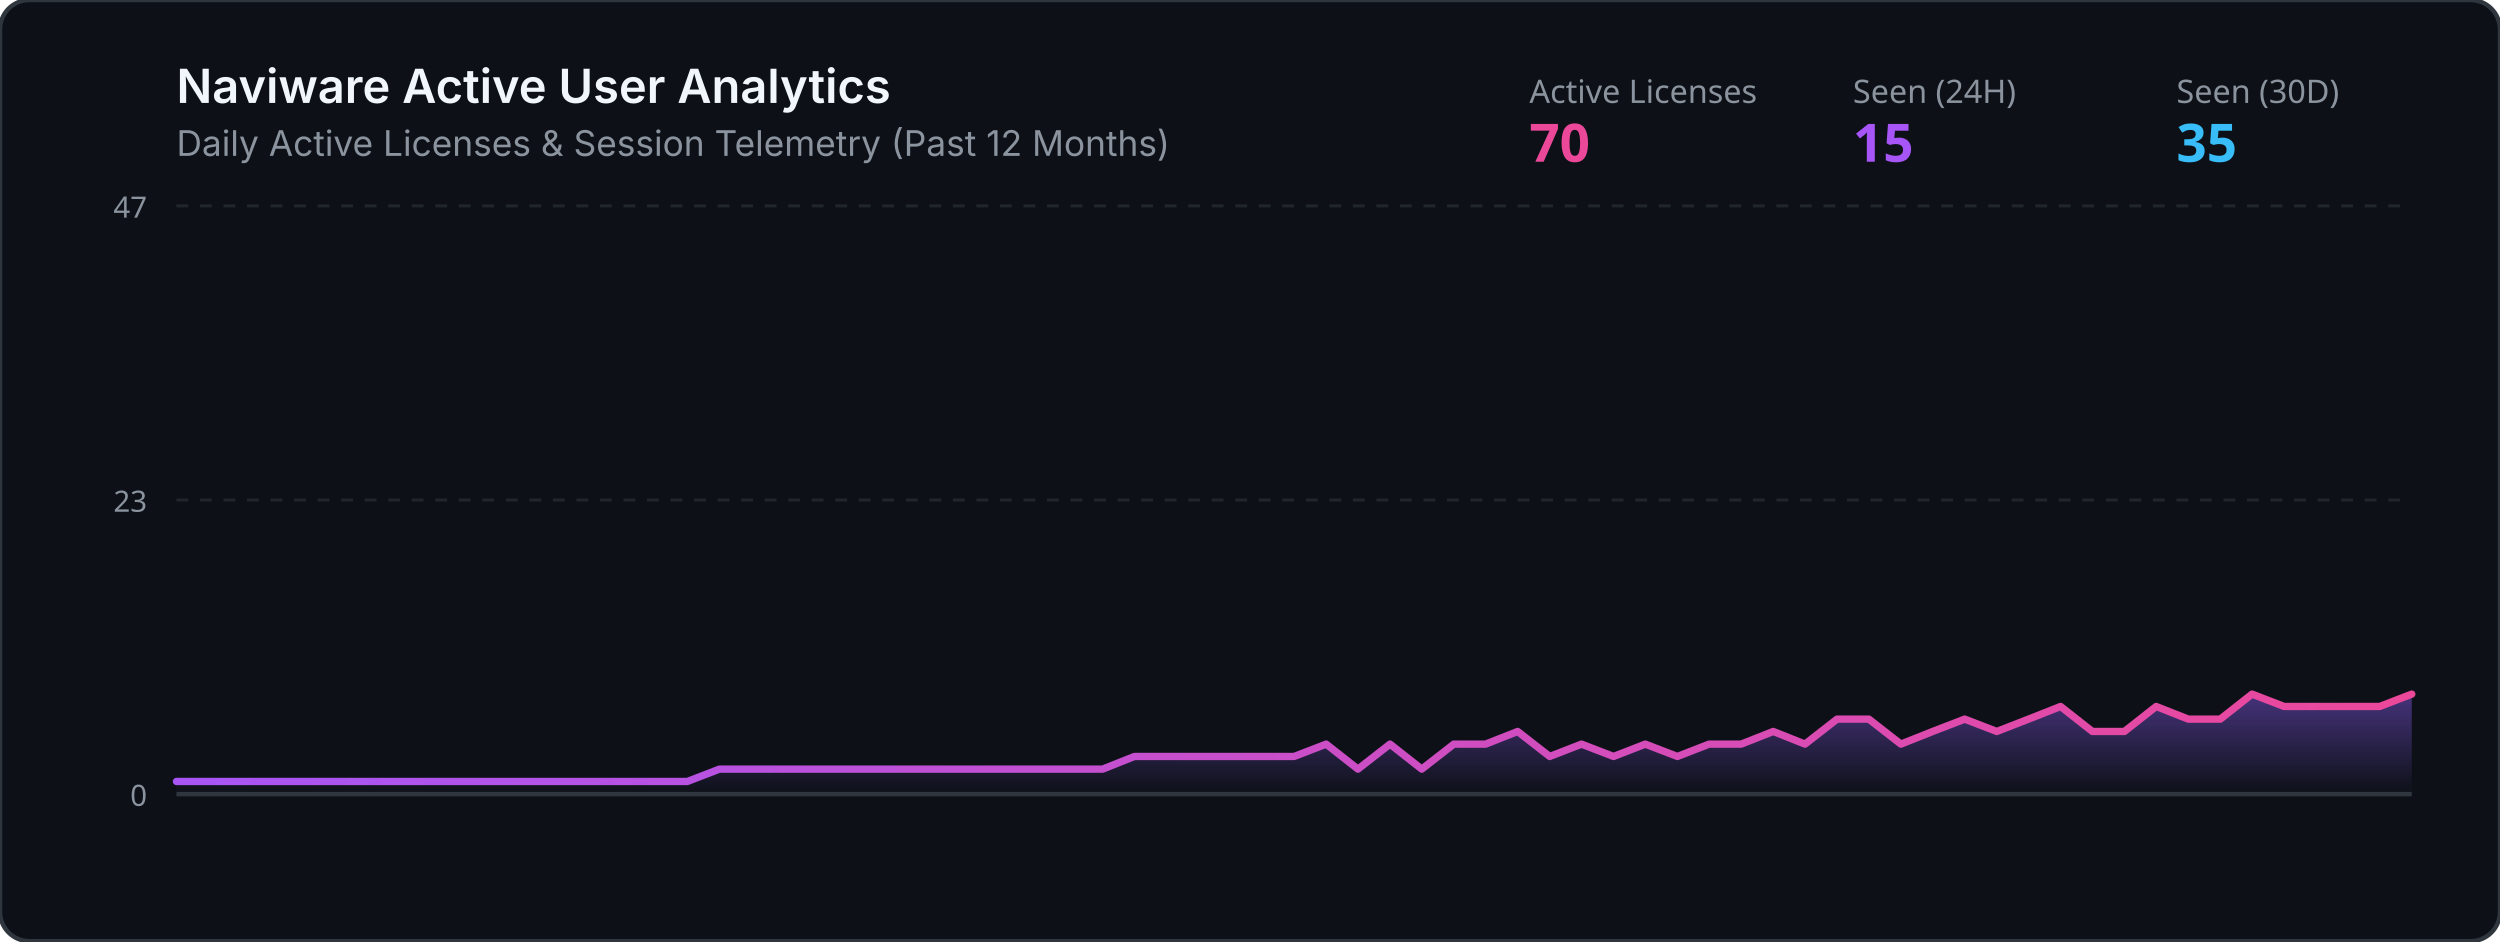
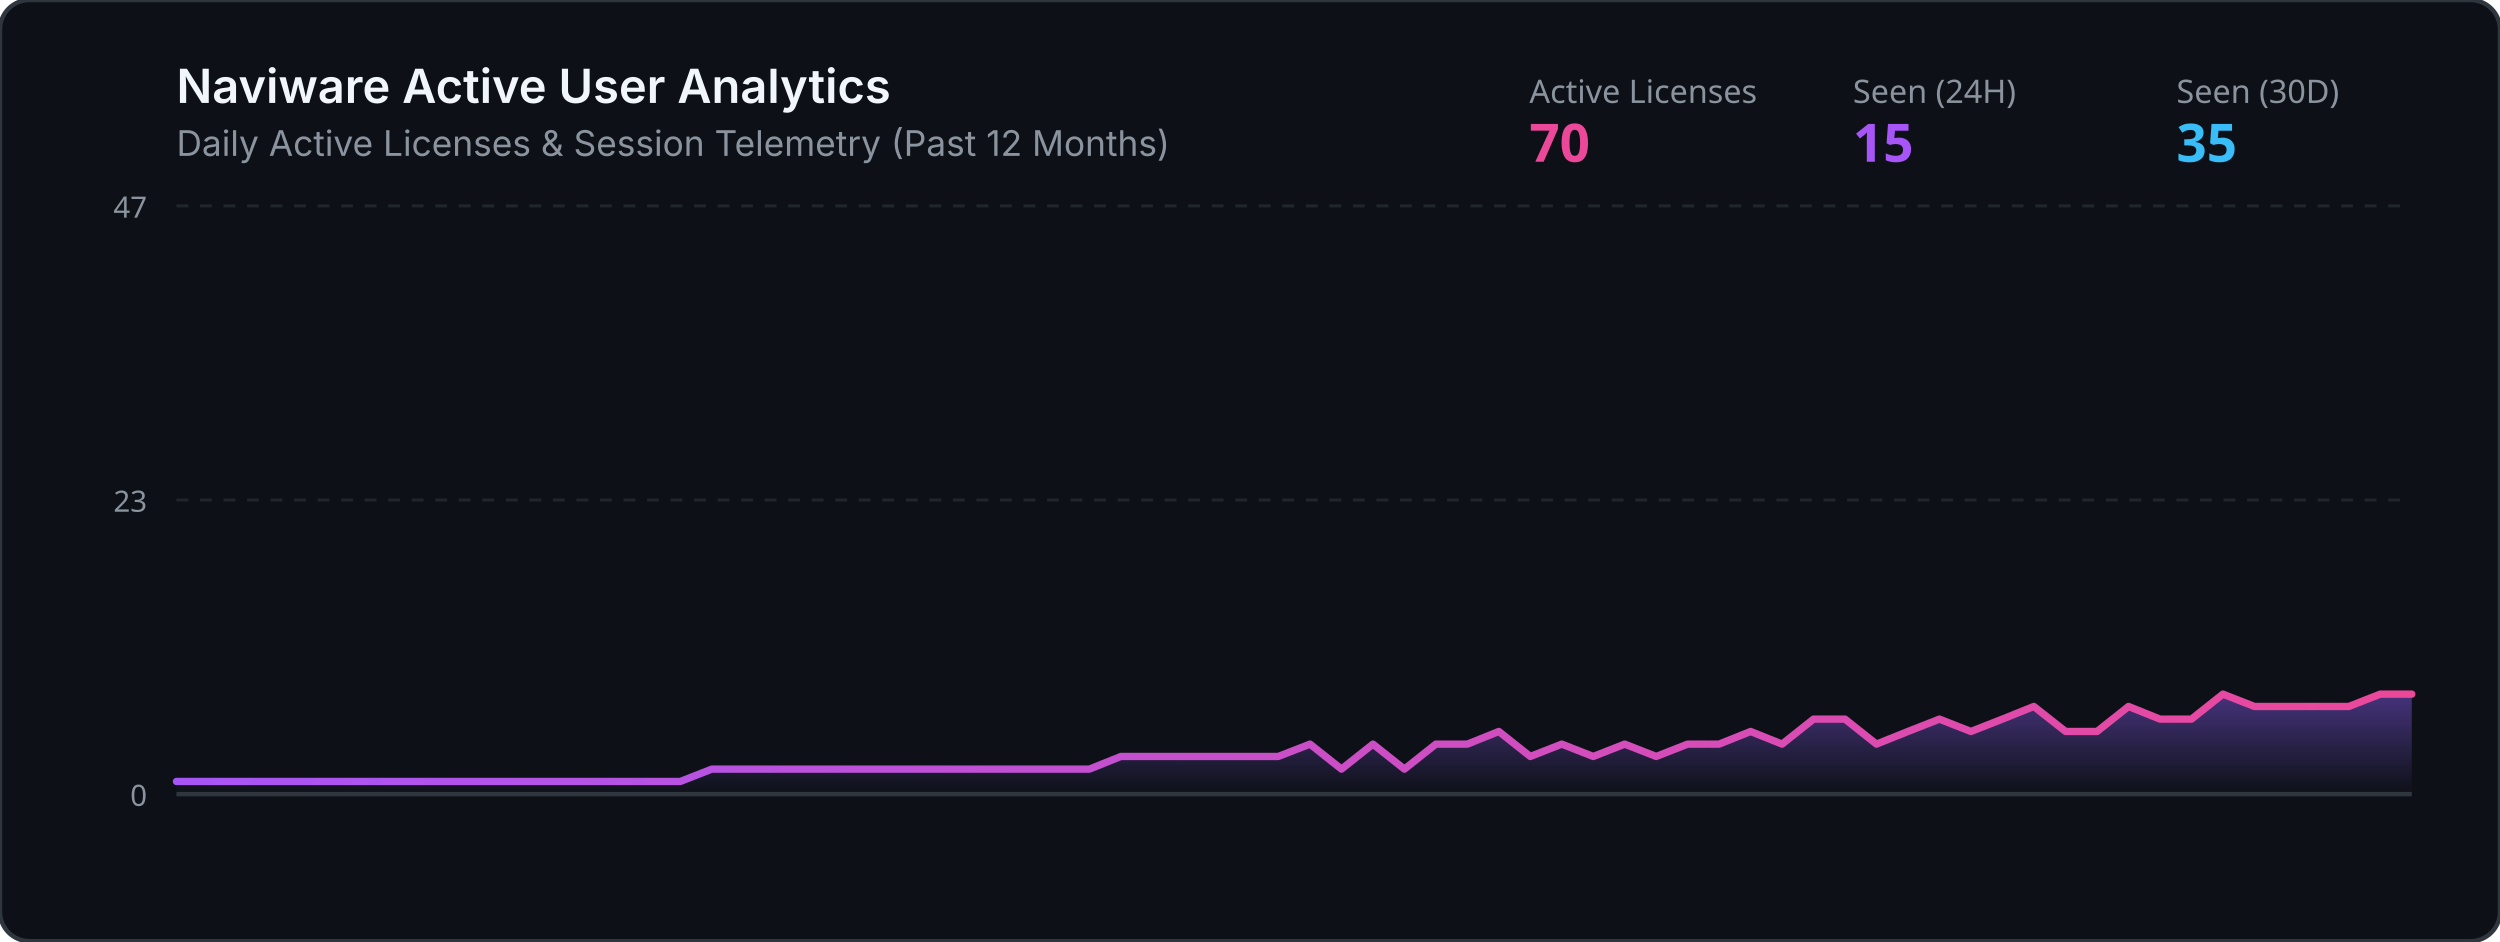
<svg xmlns="http://www.w3.org/2000/svg" viewBox="0 0 850 320" width="100%" height="320">
  <defs>
    <linearGradient id="grad" x1="0%" y1="0%" x2="0%" y2="100%">
      <stop offset="0%" stop-color="#8b5cf6" stop-opacity="0.45" />
      <stop offset="100%" stop-color="#8b5cf6" stop-opacity="0.0" />
    </linearGradient>
    <linearGradient id="lineGrad" x1="0%" y1="0%" x2="100%" y2="0%">
      <stop offset="0%" stop-color="#a855f7" />
      <stop offset="100%" stop-color="#ec4899" />
    </linearGradient>
  </defs>
  <rect width="850" height="320" rx="10" fill="#0d1117" stroke="#30363d" stroke-width="1.5" />
  <text x="60" y="35" fill="#f0f6fc" font-family="-apple-system,BlinkMacSystemFont,Segoe UI,sans-serif" font-size="16" font-weight="600">Naviware Active User Analytics</text>
  <text x="60" y="53" fill="#8b949e" font-family="-apple-system,BlinkMacSystemFont,Segoe UI,sans-serif" font-size="12">Daily Active Licenses &amp; Session Telemetry (Past 12 Months)</text>
  <text x="520" y="35" fill="#8b949e" font-family="sans-serif" font-size="11">Active Licenses</text>
  <text x="520" y="55" fill="#ec4899" font-family="sans-serif" font-size="18" font-weight="bold">70</text>
  <text x="630" y="35" fill="#8b949e" font-family="sans-serif" font-size="11">Seen (24H)</text>
  <text x="630" y="55" fill="#a855f7" font-family="sans-serif" font-size="18" font-weight="bold">15</text>
  <text x="740" y="35" fill="#8b949e" font-family="sans-serif" font-size="11">Seen (30D)</text>
  <text x="740" y="55" fill="#38bdf8" font-family="sans-serif" font-size="18" font-weight="bold">35</text>
  <line x1="60" y1="70" x2="820" y2="70" stroke="#21262d" stroke-width="1" stroke-dasharray="4" />
  <line x1="60" y1="170.0" x2="820" y2="170.0" stroke="#21262d" stroke-width="1" stroke-dasharray="4" />
  <line x1="60" y1="270" x2="820" y2="270" stroke="#30363d" stroke-width="1.5" />
  <text x="50" y="74" fill="#8b949e" font-family="sans-serif" font-size="10" text-anchor="end">47</text>
  <text x="50" y="174.0" fill="#8b949e" font-family="sans-serif" font-size="10" text-anchor="end">23</text>
  <text x="50" y="274" fill="#8b949e" font-family="sans-serif" font-size="10" text-anchor="end">0</text>
-   <polygon points="60,270 60.0,265.7 70.9,265.7 81.7,265.7 92.6,265.7 103.4,265.7 114.3,265.7 125.1,265.7 136.0,265.7 146.9,265.7 157.7,265.7 168.6,265.7 179.4,265.7 190.3,265.7 201.1,265.7 212.0,265.7 222.9,265.7 233.7,265.7 244.6,261.5 255.4,261.5 266.3,261.5 277.1,261.5 288.0,261.5 298.9,261.5 309.7,261.5 320.6,261.5 331.4,261.5 342.3,261.5 353.1,261.5 364.0,261.5 374.9,261.5 385.7,257.2 396.6,257.2 407.4,257.2 418.3,257.2 429.1,257.2 440.0,257.2 450.9,253.0 461.7,261.5 472.6,253.0 483.4,261.5 494.3,253.0 505.1,253.0 516.0,248.7 526.9,257.2 537.7,253.0 548.6,257.2 559.4,253.0 570.3,257.2 581.1,253.0 592.0,253.0 602.9,248.7 613.7,253.0 624.6,244.5 635.4,244.5 646.3,253.0 657.1,248.7 668.0,244.5 678.9,248.7 689.7,244.5 700.6,240.2 711.4,248.7 722.3,248.7 733.1,240.2 744.0,244.5 754.9,244.5 765.7,236.0 776.6,240.2 787.4,240.2 798.3,240.2 809.1,240.2 820.0,236.0 820,270" fill="url(#grad)" />
-   <polyline points="60.0,265.7 70.9,265.7 81.7,265.7 92.6,265.7 103.4,265.7 114.3,265.7 125.1,265.7 136.0,265.7 146.9,265.7 157.7,265.7 168.6,265.7 179.4,265.7 190.3,265.7 201.1,265.7 212.0,265.7 222.9,265.7 233.7,265.7 244.6,261.5 255.4,261.5 266.3,261.5 277.1,261.5 288.0,261.5 298.9,261.5 309.7,261.5 320.6,261.5 331.4,261.5 342.3,261.5 353.1,261.5 364.0,261.5 374.9,261.5 385.7,257.2 396.6,257.2 407.4,257.2 418.3,257.2 429.1,257.2 440.0,257.2 450.9,253.0 461.7,261.5 472.6,253.0 483.4,261.5 494.3,253.0 505.1,253.0 516.0,248.7 526.9,257.2 537.7,253.0 548.6,257.2 559.4,253.0 570.3,257.2 581.1,253.0 592.0,253.0 602.9,248.7 613.7,253.0 624.6,244.5 635.4,244.5 646.3,253.0 657.1,248.7 668.0,244.5 678.9,248.7 689.7,244.5 700.6,240.2 711.4,248.7 722.3,248.7 733.1,240.2 744.0,244.5 754.9,244.5 765.7,236.0 776.6,240.2 787.4,240.2 798.3,240.2 809.1,240.2 820.0,236.0" fill="none" stroke="url(#lineGrad)" stroke-width="2.5" stroke-linecap="round" stroke-linejoin="round" />
+   <polygon points="60,270 60.0,265.7 70.7,265.7 81.4,265.7 92.1,265.7 102.8,265.7 113.5,265.7 124.2,265.7 134.9,265.7 145.6,265.7 156.3,265.7 167.0,265.7 177.7,265.7 188.5,265.7 199.2,265.7 209.9,265.7 220.6,265.7 231.3,265.7 242.0,261.5 252.7,261.5 263.4,261.5 274.1,261.5 284.8,261.5 295.5,261.5 306.2,261.5 316.9,261.5 327.6,261.5 338.3,261.5 349.0,261.5 359.7,261.5 370.4,261.5 381.1,257.2 391.8,257.2 402.5,257.2 413.2,257.2 423.9,257.2 434.6,257.2 445.4,253.0 456.1,261.5 466.8,253.0 477.5,261.5 488.2,253.0 498.9,253.0 509.6,248.7 520.3,257.2 531.0,253.0 541.7,257.2 552.4,253.0 563.1,257.2 573.8,253.0 584.5,253.0 595.2,248.7 605.9,253.0 616.6,244.5 627.3,244.5 638.0,253.0 648.7,248.7 659.4,244.5 670.1,248.7 680.8,244.5 691.5,240.2 702.3,248.7 713.0,248.7 723.7,240.2 734.4,244.5 745.1,244.5 755.8,236.0 766.5,240.2 777.2,240.2 787.9,240.2 798.6,240.2 809.3,236.0 820.0,236.0 820,270" fill="url(#grad)" />
+   <polyline points="60.0,265.7 70.7,265.7 81.4,265.7 92.1,265.7 102.8,265.7 113.5,265.7 124.2,265.7 134.9,265.7 145.6,265.7 156.3,265.7 167.0,265.7 177.7,265.7 188.5,265.7 199.2,265.7 209.9,265.7 220.6,265.7 231.3,265.7 242.0,261.5 252.7,261.5 263.4,261.5 274.1,261.5 284.8,261.5 295.5,261.5 306.2,261.5 316.9,261.5 327.6,261.5 338.3,261.5 349.0,261.5 359.7,261.5 370.4,261.5 381.1,257.2 391.8,257.2 402.5,257.2 413.2,257.2 423.9,257.2 434.6,257.2 445.4,253.0 456.1,261.5 466.8,253.0 477.5,261.5 488.2,253.0 498.9,253.0 509.6,248.7 520.3,257.2 531.0,253.0 541.7,257.2 552.4,253.0 563.1,257.2 573.8,253.0 584.5,253.0 595.2,248.7 605.9,253.0 616.6,244.5 627.3,244.5 638.0,253.0 648.7,248.7 659.4,244.5 670.1,248.7 680.8,244.5 691.5,240.2 702.3,248.7 713.0,248.7 723.7,240.2 734.4,244.5 745.1,244.5 755.8,236.0 766.5,240.2 777.2,240.2 787.9,240.2 798.6,240.2 809.3,236.0 820.0,236.0" fill="none" stroke="url(#lineGrad)" stroke-width="2.5" stroke-linecap="round" stroke-linejoin="round" />
</svg>
